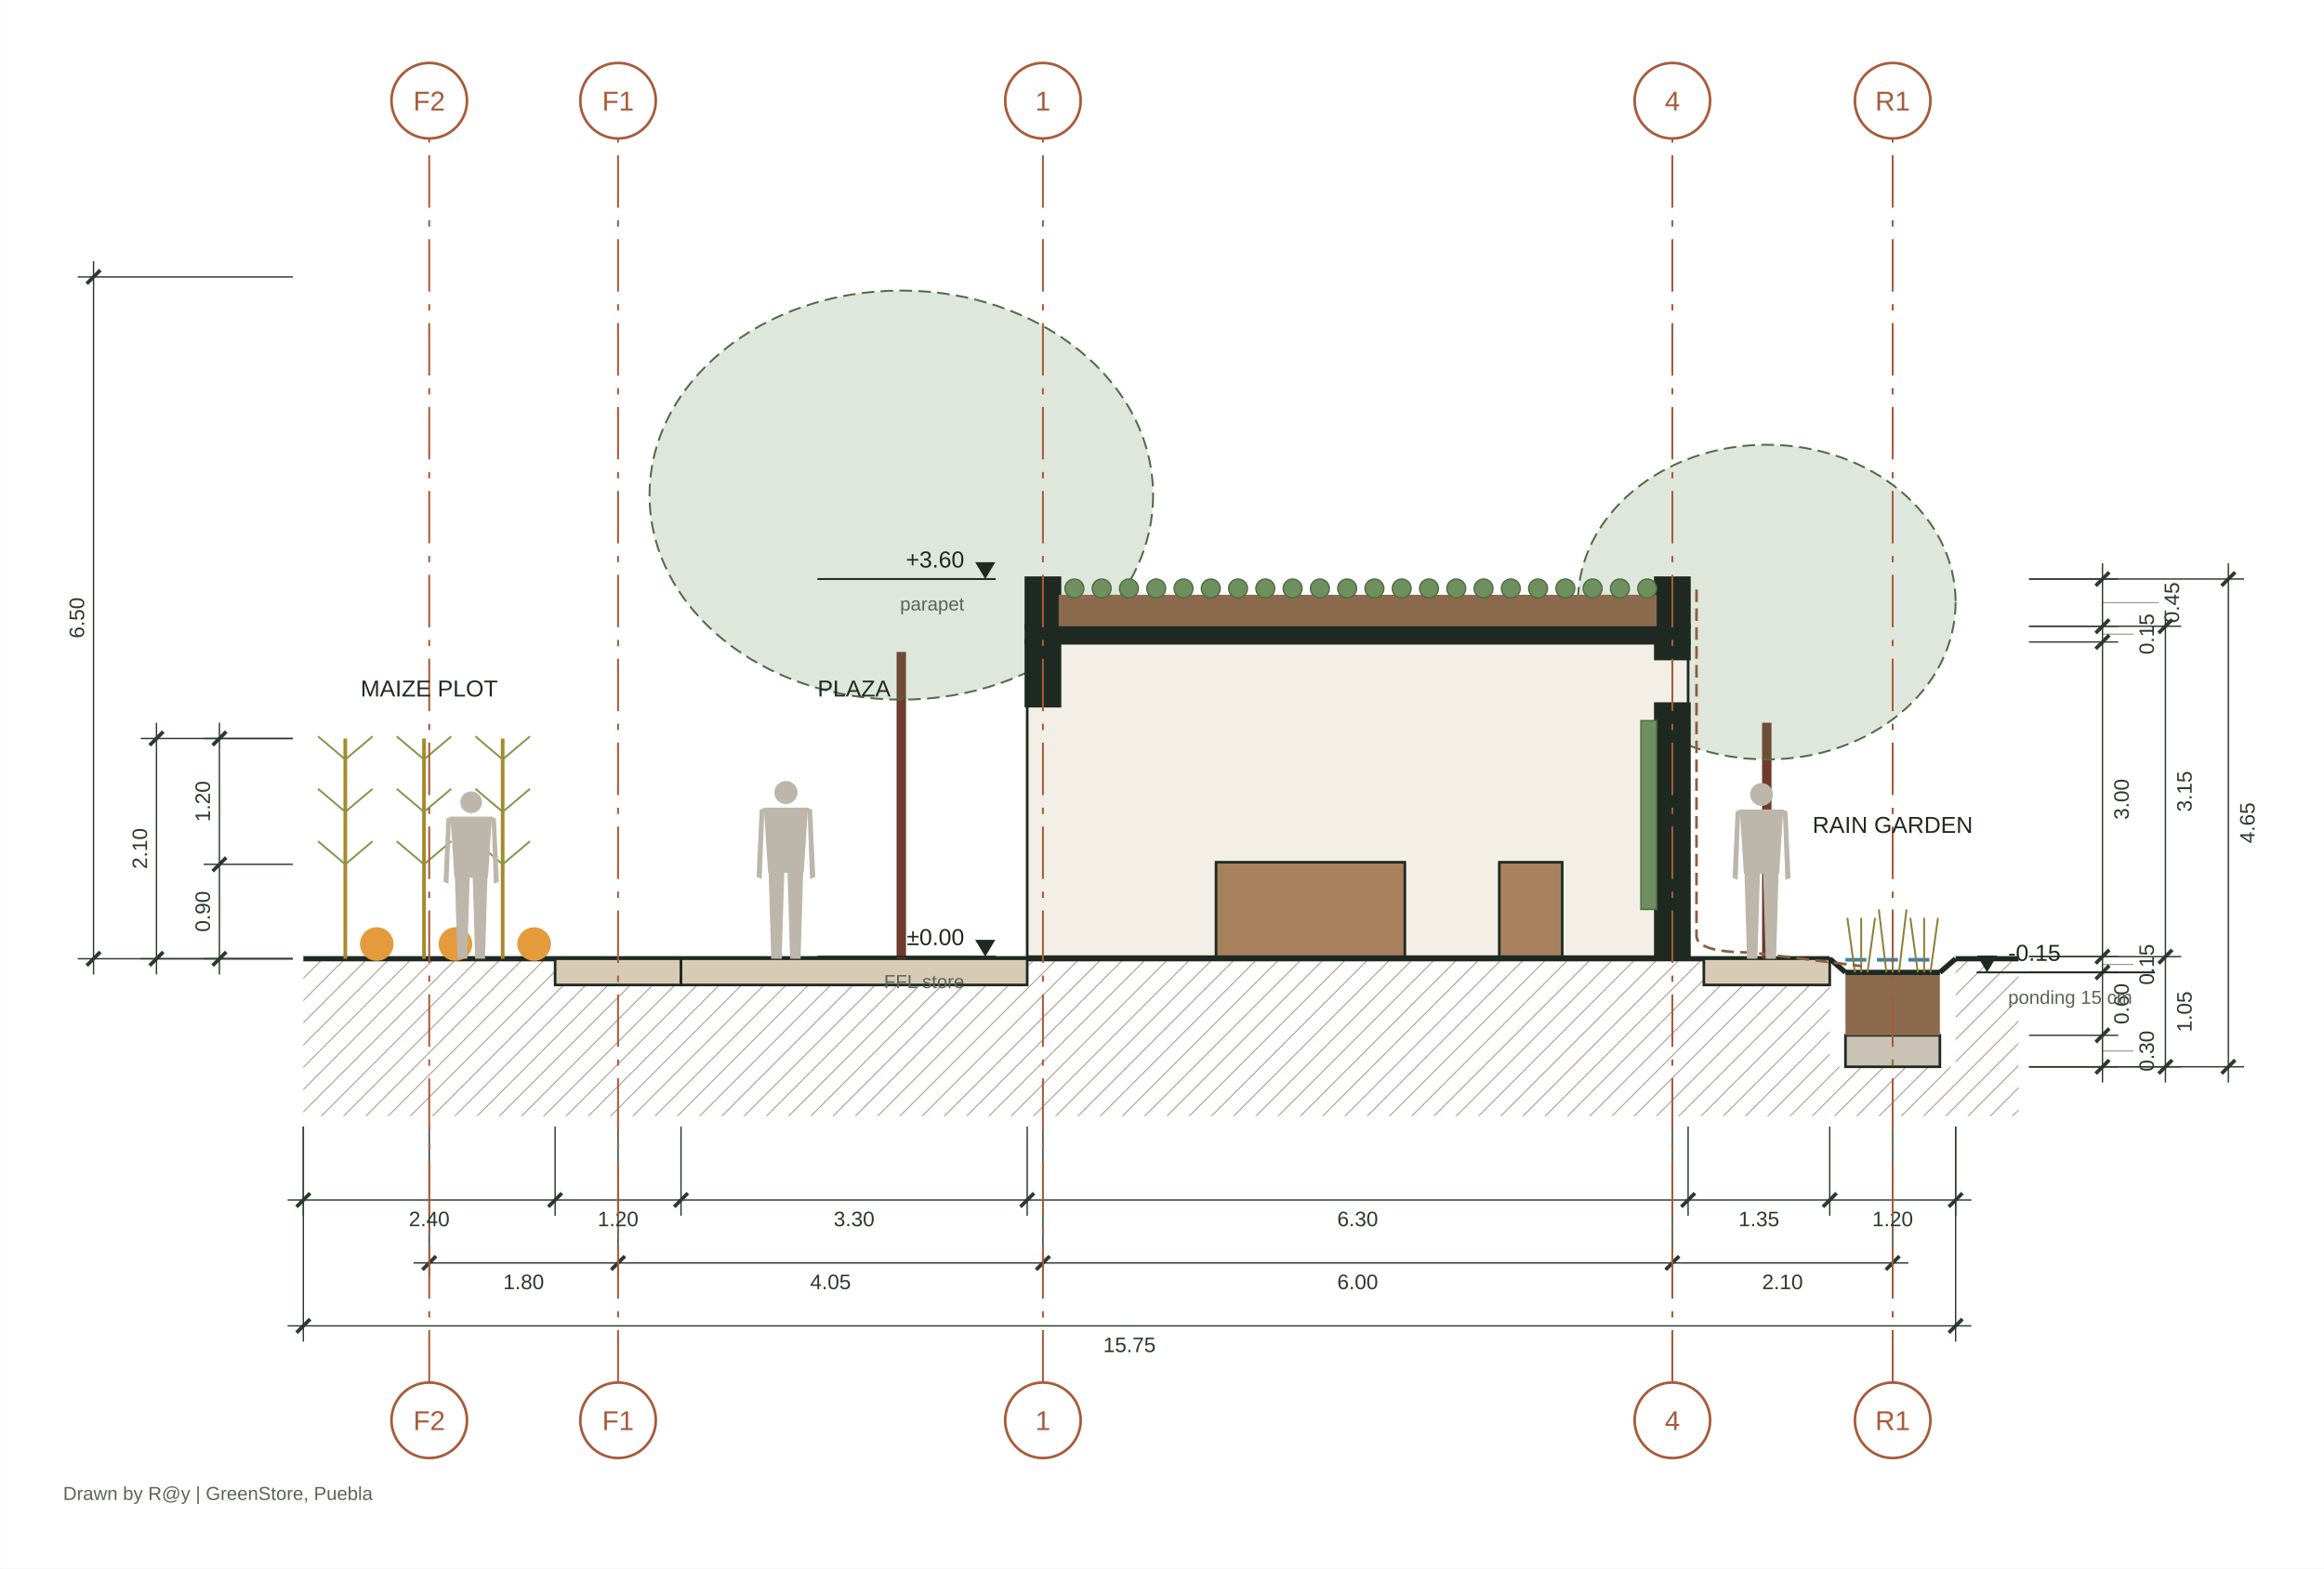
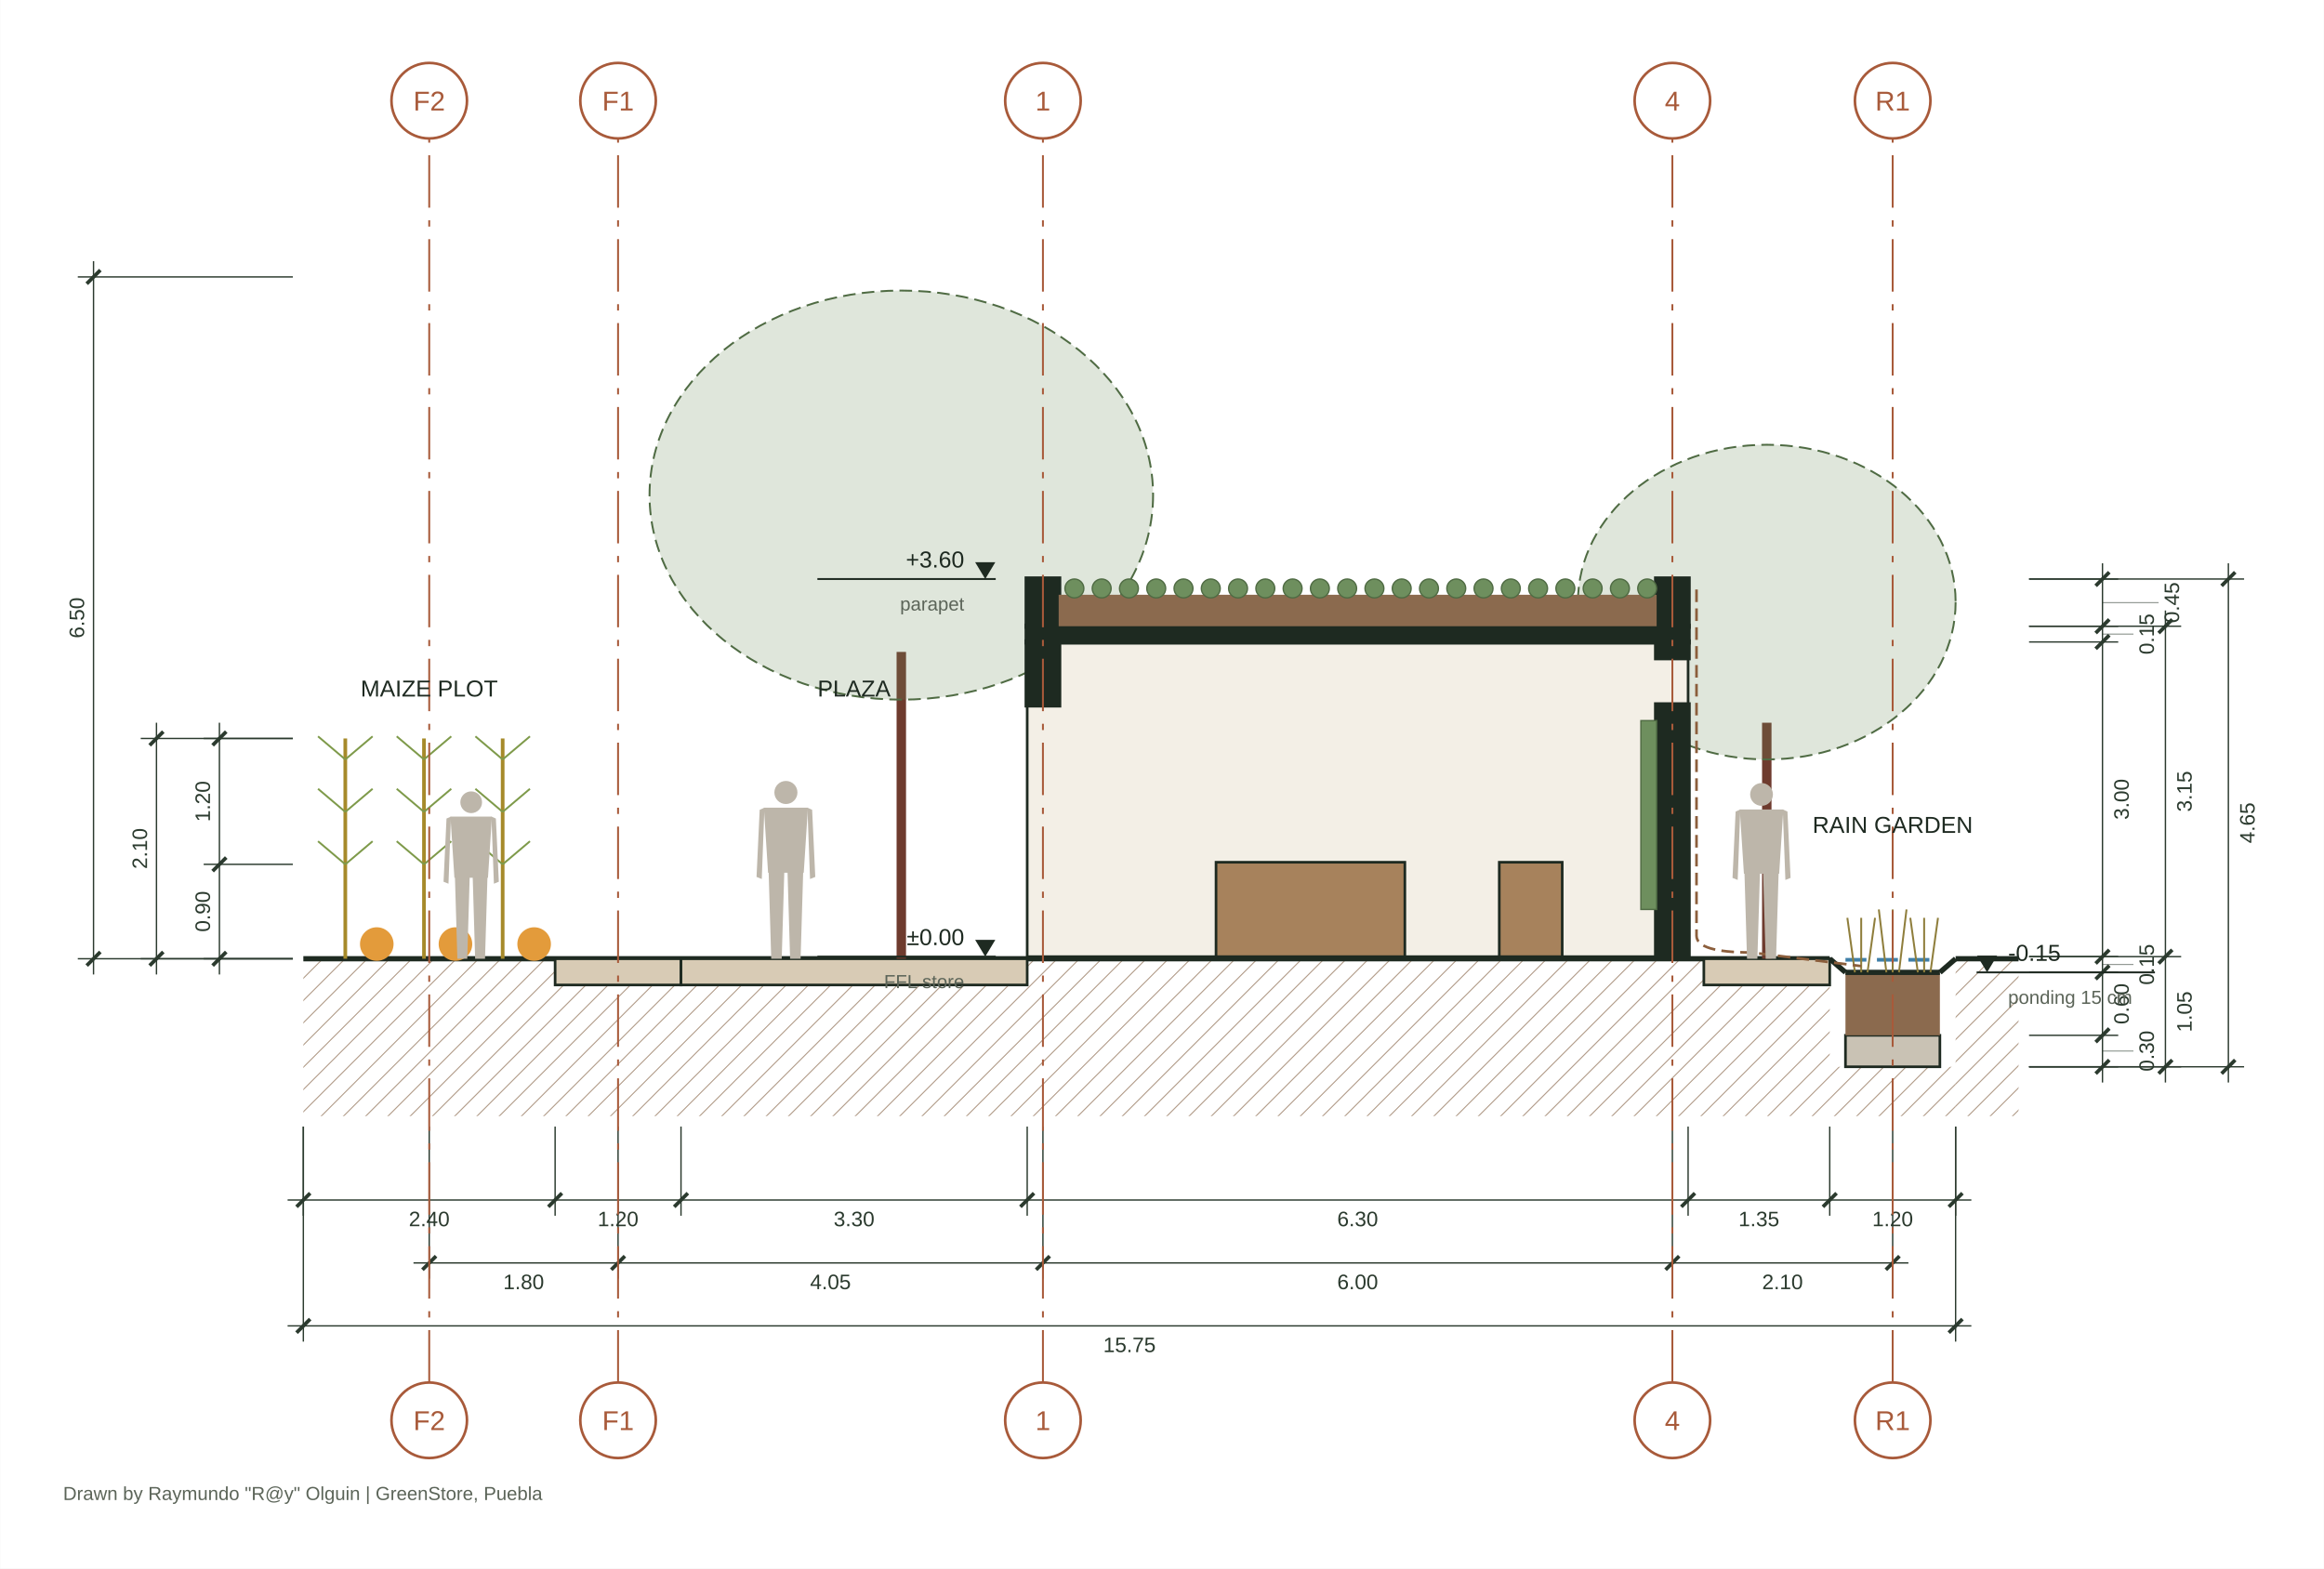
<svg xmlns="http://www.w3.org/2000/svg" viewBox="-10090 -9120 22150 14954" width="837" height="565" role="img" aria-label="Landscape section S-S along the store axis from the maize bed through the axis walk, cross walk, plaza, store with its green roof, rear walk and rain garden, with axes and three levels of dimensions and level markers">
  <defs>
    <style>
.cutfill{fill:#1E2A21;stroke:#1E2A21;stroke-width:50}
.cut{stroke:#1E2A21;stroke-width:70;stroke-dasharray:600 120 100 120;fill:none}
.heavy{stroke:#1E2A21;stroke-width:50;fill:none}
.med{stroke:#1E2A21;stroke-width:35;fill:none}
.thin{stroke:#1E2A21;stroke-width:18;fill:none}
.fine{stroke:#1E2A21;stroke-width:13;fill:none;opacity:.75}
.hidden{stroke:#1E2A21;stroke-width:18;fill:none;stroke-dasharray:120 120}
.solid{fill:#1E2A21;stroke:none}
.axis{stroke:#A85A3A;stroke-width:18;stroke-dasharray:500 120 60 120;fill:none}
.cl{stroke:#A85A3A;stroke-width:25;stroke-dasharray:500 120 60 120;fill:none}
.bubble{fill:#FFFFFF;stroke:#A85A3A;stroke-width:25}
.bubt{fill:#A85A3A;font-family:Jost, 'Helvetica Neue', Arial, sans-serif;paint-order:stroke;stroke:#FFFFFF;stroke-width:35}
.dim{stroke:#2B3A2E;stroke-width:13;fill:none}
.leader{stroke:#2B3A2E;stroke-width:9;fill:none;opacity:.6}
.tick{stroke:#2B3A2E;stroke-width:35}
.dimt{fill:#2B3A2E;font-family:Jost, 'Helvetica Neue', Arial, sans-serif;paint-order:stroke;stroke:#FFFFFF;stroke-width:50;stroke-linejoin:round}
.t{fill:#1E2A21;font-family:Jost, 'Helvetica Neue', Arial, sans-serif}
.sub{fill:#5B6458;font-family:Jost, 'Helvetica Neue', Arial, sans-serif}
.lvlt{fill:#1E2A21;font-family:Jost, 'Helvetica Neue', Arial, sans-serif;font-weight:500}
.lvll{fill:#5B6458;font-family:Jost, 'Helvetica Neue', Arial, sans-serif}
.lvltri{fill:#1E2A21}
.lvlbox{fill:#FFFFFF;stroke:#1E2A21;stroke-width:13}
.tagbox{fill:#FFFFFF;stroke:#1E2A21;stroke-width:18}
.tagt{fill:#1E2A21;font-family:Jost, 'Helvetica Neue', Arial, sans-serif;font-weight:500}
.floor{fill:#F3E7DA;stroke:none}
.tile{stroke:#E0CBB6;stroke-width:9;fill:none}
.grid600{stroke:#C79C7D;stroke-width:13;fill:none}
.wood{fill:#E9D6BC;stroke:#1E2A21;stroke-width:25}
.woodl{stroke:#B8936B;stroke-width:9;fill:none}
.stone{fill:#ECE8E0;stroke:#1E2A21;stroke-width:25}
.glass{fill:#E3EEF0;stroke:#1E2A21;stroke-width:13}
.green{fill:#6E8F5E;stroke:#4F6B43;stroke-width:13}
.greenl{fill:#C9D8BE;stroke:#4F6B43;stroke-width:18}
.soil{fill:#8B6A4E;stroke:none}
.earth{fill:url(#earth);stroke:none}
.white{fill:#FFFFFF;stroke:#1E2A21;stroke-width:25}
.paper{fill:#FBFAF6;stroke:none}
.water{stroke:#3F7FA8;stroke-width:35;fill:none}
.drip{stroke:#3F7FA8;stroke-width:35;fill:none;stroke-dasharray:35 120;stroke-linecap:round}
.drain{stroke:#8B5E3C;stroke-width:25;fill:none;stroke-dasharray:120 60}
.circuit{stroke:#55605A;stroke-width:13;fill:none;stroke-dasharray:60 60}
.light{fill:#F2D58C;stroke:#1E2A21;stroke-width:18}
.cove{stroke:#C9922E;stroke-width:50;fill:none}
.zone{stroke:none}
.path{fill:#E6DCCB;stroke:#B9A88E;stroke-width:13}
.plaza{fill:#E9C9AE;stroke:#B98E6C;stroke-width:13}
.bed{stroke:#4F6B43;stroke-width:18}
.canopy{fill:#6E8F5E;fill-opacity:.22;stroke:#4F6B43;stroke-width:18;stroke-dasharray:120 60}
</style>
    <pattern id="earth" patternUnits="userSpaceOnUse" width="150" height="150" patternTransform="rotate(45)">
      <line x1="0" y1="0" x2="0" y2="150" stroke="#8B6A4E" stroke-width="12" />
    </pattern>
  </defs>
  <rect x="-10090" y="-9120" width="22150" height="14954" fill="#FFFFFF" />
  <rect x="-7200" y="20" width="14550" height="1500" class="earth" />
  <rect x="8550" y="20" width="600" height="1500" class="earth" />
  <rect x="7350" y="1050" width="1200" height="470" class="earth" />
  <rect x="7500" y="750" width="900" height="300" class="white" style="fill:#C9C2B4" />
  <rect x="7500" y="150" width="900" height="600" class="soil" />
  <line x1="-7200" y1="20" x2="7350" y2="20" class="heavy" />
  <line x1="7350" y1="20" x2="7500" y2="150" class="heavy" />
  <line x1="7500" y1="150" x2="8400" y2="150" class="heavy" />
  <line x1="8400" y1="150" x2="8550" y2="20" class="heavy" />
  <line x1="8550" y1="20" x2="9150" y2="20" class="heavy" />
  <line x1="7500" y1="30" x2="8400" y2="30" class="water" style="stroke-dasharray:200 100" />
  <line x1="7590" y1="150" x2="7518" y2="-370" class="thin" style="stroke:#8F7E3C" />
  <line x1="7650" y1="150" x2="7650" y2="-370" class="thin" style="stroke:#8F7E3C" />
  <line x1="7710" y1="150" x2="7782" y2="-370" class="thin" style="stroke:#8F7E3C" />
  <line x1="7890" y1="150" x2="7818" y2="-450" class="thin" style="stroke:#8F7E3C" />
  <line x1="7950" y1="150" x2="7950" y2="-450" class="thin" style="stroke:#8F7E3C" />
  <line x1="8010" y1="150" x2="8082" y2="-450" class="thin" style="stroke:#8F7E3C" />
  <line x1="8190" y1="150" x2="8118" y2="-370" class="thin" style="stroke:#8F7E3C" />
  <line x1="8250" y1="150" x2="8250" y2="-370" class="thin" style="stroke:#8F7E3C" />
  <line x1="8310" y1="150" x2="8382" y2="-370" class="thin" style="stroke:#8F7E3C" />
  <line x1="-6800" y1="20" x2="-6800" y2="-2080" class="thin" style="stroke:#A68A2A;stroke-width:35" />
  <line x1="-6800" y1="-880" x2="-6540" y2="-1100" class="thin" style="stroke:#7E9A4A" />
  <line x1="-6800" y1="-880" x2="-7060" y2="-1100" class="thin" style="stroke:#7E9A4A" />
  <line x1="-6800" y1="-1380" x2="-6540" y2="-1600" class="thin" style="stroke:#7E9A4A" />
  <line x1="-6800" y1="-1380" x2="-7060" y2="-1600" class="thin" style="stroke:#7E9A4A" />
  <line x1="-6800" y1="-1880" x2="-6540" y2="-2100" class="thin" style="stroke:#7E9A4A" />
  <line x1="-6800" y1="-1880" x2="-7060" y2="-2100" class="thin" style="stroke:#7E9A4A" />
  <circle cx="-6500" cy="-120" r="160" class="green" style="fill:#E39B3B;stroke:none" />
  <line x1="-6050" y1="20" x2="-6050" y2="-2080" class="thin" style="stroke:#A68A2A;stroke-width:35" />
  <line x1="-6050" y1="-880" x2="-5790" y2="-1100" class="thin" style="stroke:#7E9A4A" />
  <line x1="-6050" y1="-880" x2="-6310" y2="-1100" class="thin" style="stroke:#7E9A4A" />
  <line x1="-6050" y1="-1380" x2="-5790" y2="-1600" class="thin" style="stroke:#7E9A4A" />
  <line x1="-6050" y1="-1380" x2="-6310" y2="-1600" class="thin" style="stroke:#7E9A4A" />
  <line x1="-6050" y1="-1880" x2="-5790" y2="-2100" class="thin" style="stroke:#7E9A4A" />
  <line x1="-6050" y1="-1880" x2="-6310" y2="-2100" class="thin" style="stroke:#7E9A4A" />
  <circle cx="-5750" cy="-120" r="160" class="green" style="fill:#E39B3B;stroke:none" />
  <line x1="-5300" y1="20" x2="-5300" y2="-2080" class="thin" style="stroke:#A68A2A;stroke-width:35" />
  <line x1="-5300" y1="-880" x2="-5040" y2="-1100" class="thin" style="stroke:#7E9A4A" />
  <line x1="-5300" y1="-880" x2="-5560" y2="-1100" class="thin" style="stroke:#7E9A4A" />
  <line x1="-5300" y1="-1380" x2="-5040" y2="-1600" class="thin" style="stroke:#7E9A4A" />
  <line x1="-5300" y1="-1380" x2="-5560" y2="-1600" class="thin" style="stroke:#7E9A4A" />
  <line x1="-5300" y1="-1880" x2="-5040" y2="-2100" class="thin" style="stroke:#7E9A4A" />
  <line x1="-5300" y1="-1880" x2="-5560" y2="-2100" class="thin" style="stroke:#7E9A4A" />
  <circle cx="-5000" cy="-120" r="160" class="green" style="fill:#E39B3B;stroke:none" />
  <rect x="-4800" y="20" width="1200" height="250" class="white" style="fill:#D8CBB5" />
  <rect x="-3600" y="20" width="3300" height="250" class="white" style="fill:#D8CBB5" />
  <rect x="6150" y="20" width="1200" height="250" class="white" style="fill:#D8CBB5" />
  <line x1="-1500" y1="20" x2="-1500" y2="-2905" class="heavy" style="stroke:#6E3B2E;stroke-width:90" />
  <ellipse cx="-1500" cy="-4400" rx="2400" ry="1950" class="canopy" />
  <line x1="6750" y1="20" x2="6750" y2="-2230" class="heavy" style="stroke:#6E3B2E;stroke-width:90" />
  <ellipse cx="6750" cy="-3380" rx="1800" ry="1500" class="canopy" />
  <rect x="-300" y="-3000" width="6300" height="3000" class="white" style="fill:#F3EFE6" />
  <rect x="-300" y="-3000" width="300" height="600" class="cutfill" />
  <rect x="5700" y="-2400" width="300" height="2400" class="cutfill" />
  <rect x="5700" y="-3000" width="300" height="150" class="cutfill" />
  <rect x="-300" y="-3150" width="6300" height="150" class="cutfill" />
  <rect x="-300" y="-3600" width="300" height="450" class="cutfill" />
  <rect x="5700" y="-3600" width="300" height="450" class="cutfill" />
  <rect x="0" y="-3450" width="5700" height="300" class="soil" />
  <circle cx="150" cy="-3510" r="90" class="green" />
  <circle cx="410" cy="-3510" r="90" class="green" />
  <circle cx="670" cy="-3510" r="90" class="green" />
  <circle cx="930" cy="-3510" r="90" class="green" />
  <circle cx="1190" cy="-3510" r="90" class="green" />
  <circle cx="1450" cy="-3510" r="90" class="green" />
  <circle cx="1710" cy="-3510" r="90" class="green" />
  <circle cx="1970" cy="-3510" r="90" class="green" />
  <circle cx="2230" cy="-3510" r="90" class="green" />
  <circle cx="2490" cy="-3510" r="90" class="green" />
  <circle cx="2750" cy="-3510" r="90" class="green" />
  <circle cx="3010" cy="-3510" r="90" class="green" />
  <circle cx="3270" cy="-3510" r="90" class="green" />
  <circle cx="3530" cy="-3510" r="90" class="green" />
  <circle cx="3790" cy="-3510" r="90" class="green" />
  <circle cx="4050" cy="-3510" r="90" class="green" />
  <circle cx="4310" cy="-3510" r="90" class="green" />
  <circle cx="4570" cy="-3510" r="90" class="green" />
  <circle cx="4830" cy="-3510" r="90" class="green" />
  <circle cx="5090" cy="-3510" r="90" class="green" />
  <circle cx="5350" cy="-3510" r="90" class="green" />
  <circle cx="5610" cy="-3510" r="90" class="green" />
  <rect x="1500" y="-900" width="1800" height="900" class="white" style="fill:#A7825C" />
  <rect x="4200" y="-900" width="600" height="900" class="white" style="fill:#A7825C" />
  <rect x="5550" y="-2250" width="150" height="1800" class="green" />
  <path d="M6080,-3500 L6080,-200 Q6080,-40 6600,-40 L7650,90" class="drain" />
  <circle cx="-2600" cy="-1565" r="110" class="white" style="fill:#BDB6AA;stroke:none" />
  <polygon points="-2810,-1420 -2390,-1420 -2430,-800 -2770,-800" class="white" style="fill:#BDB6AA;stroke:none" />
  <polygon points="-2765,-820 -2615,-820 -2640,20 -2740,20" class="white" style="fill:#BDB6AA;stroke:none" />
  <polygon points="-2585,-820 -2435,-820 -2460,20 -2560,20" class="white" style="fill:#BDB6AA;stroke:none" />
  <polygon points="-2850,-1400 -2805,-1420 -2830,-740 -2880,-760" class="white" style="fill:#BDB6AA;stroke:none" />
  <polygon points="-2350,-1400 -2395,-1420 -2370,-740 -2320,-760" class="white" style="fill:#BDB6AA;stroke:none" />
  <circle cx="-5600" cy="-1471.8" r="103.5" class="white" style="fill:#BDB6AA;stroke:none" />
  <polygon points="-5797.6,-1335.3 -5402.4,-1335.3 -5440,-751.8 -5760,-751.8" class="white" style="fill:#BDB6AA;stroke:none" />
  <polygon points="-5755.3,-770.6 -5614.1,-770.6 -5637.6,20 -5731.8,20" class="white" style="fill:#BDB6AA;stroke:none" />
  <polygon points="-5585.9,-770.6 -5444.7,-770.6 -5468.2,20 -5562.4,20" class="white" style="fill:#BDB6AA;stroke:none" />
  <polygon points="-5835.3,-1316.5 -5792.9,-1335.3 -5816.5,-695.3 -5863.5,-714.1" class="white" style="fill:#BDB6AA;stroke:none" />
  <polygon points="-5364.7,-1316.5 -5407.1,-1335.3 -5383.5,-695.3 -5336.5,-714.1" class="white" style="fill:#BDB6AA;stroke:none" />
  <circle cx="6700" cy="-1546.4" r="108.7" class="white" style="fill:#BDB6AA;stroke:none" />
  <polygon points="6492.5,-1403.1 6907.5,-1403.1 6868,-790.4 6532,-790.4" class="white" style="fill:#BDB6AA;stroke:none" />
  <polygon points="6536.9,-810.1 6685.2,-810.1 6660.5,20 6561.6,20" class="white" style="fill:#BDB6AA;stroke:none" />
  <polygon points="6714.8,-810.1 6863.1,-810.1 6838.4,20 6739.5,20" class="white" style="fill:#BDB6AA;stroke:none" />
  <polygon points="6452.9,-1383.3 6497.4,-1403.1 6472.7,-731.1 6423.3,-750.8" class="white" style="fill:#BDB6AA;stroke:none" />
  <polygon points="6947.1,-1383.3 6902.6,-1403.1 6927.3,-731.1 6976.7,-750.8" class="white" style="fill:#BDB6AA;stroke:none" />
  <line x1="-7350" y1="2320" x2="8700" y2="2320" class="dim" />
  <line x1="-7200" y1="1620" x2="-7200" y2="2470" class="dim" />
  <line x1="-7265" y1="2385" x2="-7135" y2="2255" class="tick" />
  <line x1="-4800" y1="1620" x2="-4800" y2="2470" class="dim" />
  <line x1="-4865" y1="2385" x2="-4735" y2="2255" class="tick" />
  <line x1="-3600" y1="1620" x2="-3600" y2="2470" class="dim" />
  <line x1="-3665" y1="2385" x2="-3535" y2="2255" class="tick" />
  <line x1="-300" y1="1620" x2="-300" y2="2470" class="dim" />
  <line x1="-365" y1="2385" x2="-235" y2="2255" class="tick" />
  <line x1="6000" y1="1620" x2="6000" y2="2470" class="dim" />
  <line x1="5935" y1="2385" x2="6065" y2="2255" class="tick" />
  <line x1="7350" y1="1620" x2="7350" y2="2470" class="dim" />
  <line x1="7285" y1="2385" x2="7415" y2="2255" class="tick" />
  <line x1="8550" y1="1620" x2="8550" y2="2470" class="dim" />
  <line x1="8485" y1="2385" x2="8615" y2="2255" class="tick" />
  <text x="-6000" y="2570" text-anchor="middle" class="dimt" style="font-size:200px">2.40</text>
  <text x="-4200" y="2570" text-anchor="middle" class="dimt" style="font-size:200px">1.20</text>
  <text x="-1950" y="2570" text-anchor="middle" class="dimt" style="font-size:200px">3.30</text>
  <text x="2850" y="2570" text-anchor="middle" class="dimt" style="font-size:200px">6.30</text>
  <text x="6675" y="2570" text-anchor="middle" class="dimt" style="font-size:200px">1.35</text>
  <text x="7950" y="2570" text-anchor="middle" class="dimt" style="font-size:200px">1.20</text>
  <line x1="-6150" y1="2920" x2="8100" y2="2920" class="dim" />
  <line x1="-6000" y1="1620" x2="-6000" y2="3070" class="dim" />
  <line x1="-6065" y1="2985" x2="-5935" y2="2855" class="tick" />
  <line x1="-4200" y1="1620" x2="-4200" y2="3070" class="dim" />
  <line x1="-4265" y1="2985" x2="-4135" y2="2855" class="tick" />
  <line x1="-150" y1="1620" x2="-150" y2="3070" class="dim" />
  <line x1="-215" y1="2985" x2="-85" y2="2855" class="tick" />
  <line x1="5850" y1="1620" x2="5850" y2="3070" class="dim" />
  <line x1="5785" y1="2985" x2="5915" y2="2855" class="tick" />
  <line x1="7950" y1="1620" x2="7950" y2="3070" class="dim" />
  <line x1="7885" y1="2985" x2="8015" y2="2855" class="tick" />
  <text x="-5100" y="3170" text-anchor="middle" class="dimt" style="font-size:200px">1.80</text>
  <text x="-2175" y="3170" text-anchor="middle" class="dimt" style="font-size:200px">4.05</text>
  <text x="2850" y="3170" text-anchor="middle" class="dimt" style="font-size:200px">6.00</text>
  <text x="6900" y="3170" text-anchor="middle" class="dimt" style="font-size:200px">2.10</text>
  <line x1="-7350" y1="3520" x2="8700" y2="3520" class="dim" />
  <line x1="-7200" y1="1620" x2="-7200" y2="3670" class="dim" />
  <line x1="-7265" y1="3585" x2="-7135" y2="3455" class="tick" />
  <line x1="8550" y1="1620" x2="8550" y2="3670" class="dim" />
  <line x1="8485" y1="3585" x2="8615" y2="3455" class="tick" />
  <text x="675" y="3770" text-anchor="middle" class="dimt" style="font-size:200px">15.75</text>
  <line x1="9950" y1="1200" x2="9950" y2="-3750" class="dim" />
  <line x1="9250" y1="1050" x2="10100" y2="1050" class="dim" />
  <line x1="9885" y1="1115" x2="10015" y2="985" class="tick" />
  <line x1="9250" y1="750" x2="10100" y2="750" class="dim" />
  <line x1="9885" y1="815" x2="10015" y2="685" class="tick" />
  <line x1="9250" y1="150" x2="10100" y2="150" class="dim" />
  <line x1="9885" y1="215" x2="10015" y2="85" class="tick" />
  <line x1="9250" y1="0" x2="10100" y2="0" class="dim" />
  <line x1="9885" y1="65" x2="10015" y2="-65" class="tick" />
  <line x1="9250" y1="-3000" x2="10100" y2="-3000" class="dim" />
  <line x1="9885" y1="-2935" x2="10015" y2="-3065" class="tick" />
  <line x1="9250" y1="-3150" x2="10100" y2="-3150" class="dim" />
  <line x1="9885" y1="-3085" x2="10015" y2="-3215" class="tick" />
  <line x1="9250" y1="-3600" x2="10100" y2="-3600" class="dim" />
  <line x1="9885" y1="-3535" x2="10015" y2="-3665" class="tick" />
  <text x="10440" y="900" text-anchor="middle" class="dimt" style="font-size:200px" transform="rotate(-90 10440 900)">0.30</text>
  <line x1="9950" y1="900" x2="10245" y2="900" class="leader" />
  <text x="10200" y="450" text-anchor="middle" class="dimt" style="font-size:200px" transform="rotate(-90 10200 450)">0.60</text>
  <text x="10440" y="75" text-anchor="middle" class="dimt" style="font-size:200px" transform="rotate(-90 10440 75)">0.15</text>
  <line x1="9950" y1="75" x2="10245" y2="75" class="leader" />
  <text x="10200" y="-1500" text-anchor="middle" class="dimt" style="font-size:200px" transform="rotate(-90 10200 -1500)">3.00</text>
  <text x="10440" y="-3075" text-anchor="middle" class="dimt" style="font-size:200px" transform="rotate(-90 10440 -3075)">0.15</text>
  <line x1="9950" y1="-3075" x2="10245" y2="-3075" class="leader" />
  <text x="10680" y="-3375" text-anchor="middle" class="dimt" style="font-size:200px" transform="rotate(-90 10680 -3375)">0.45</text>
  <line x1="9950" y1="-3375" x2="10485" y2="-3375" class="leader" />
  <line x1="10550" y1="1200" x2="10550" y2="-3300" class="dim" />
  <line x1="9250" y1="1050" x2="10700" y2="1050" class="dim" />
  <line x1="10485" y1="1115" x2="10615" y2="985" class="tick" />
  <line x1="9250" y1="0" x2="10700" y2="0" class="dim" />
  <line x1="10485" y1="65" x2="10615" y2="-65" class="tick" />
  <line x1="9250" y1="-3150" x2="10700" y2="-3150" class="dim" />
  <line x1="10485" y1="-3085" x2="10615" y2="-3215" class="tick" />
  <text x="10800" y="525" text-anchor="middle" class="dimt" style="font-size:200px" transform="rotate(-90 10800 525)">1.05</text>
  <text x="10800" y="-1575" text-anchor="middle" class="dimt" style="font-size:200px" transform="rotate(-90 10800 -1575)">3.15</text>
  <line x1="11150" y1="1200" x2="11150" y2="-3750" class="dim" />
  <line x1="9250" y1="1050" x2="11300" y2="1050" class="dim" />
  <line x1="11085" y1="1115" x2="11215" y2="985" class="tick" />
  <line x1="9250" y1="-3600" x2="11300" y2="-3600" class="dim" />
  <line x1="11085" y1="-3535" x2="11215" y2="-3665" class="tick" />
  <text x="11400" y="-1275" text-anchor="middle" class="dimt" style="font-size:200px" transform="rotate(-90 11400 -1275)">4.65</text>
  <line x1="-8000" y1="170" x2="-8000" y2="-2230" class="dim" />
  <line x1="-7300" y1="20" x2="-8150" y2="20" class="dim" />
  <line x1="-8065" y1="85" x2="-7935" y2="-45" class="tick" />
  <line x1="-7300" y1="-880" x2="-8150" y2="-880" class="dim" />
  <line x1="-8065" y1="-815" x2="-7935" y2="-945" class="tick" />
  <line x1="-7300" y1="-2080" x2="-8150" y2="-2080" class="dim" />
  <line x1="-8065" y1="-2015" x2="-7935" y2="-2145" class="tick" />
  <text x="-8090" y="-430" text-anchor="middle" class="dimt" style="font-size:200px" transform="rotate(-90 -8090 -430)">0.90</text>
  <text x="-8090" y="-1480" text-anchor="middle" class="dimt" style="font-size:200px" transform="rotate(-90 -8090 -1480)">1.20</text>
  <line x1="-8600" y1="170" x2="-8600" y2="-2230" class="dim" />
  <line x1="-7300" y1="20" x2="-8750" y2="20" class="dim" />
  <line x1="-8665" y1="85" x2="-8535" y2="-45" class="tick" />
  <line x1="-7300" y1="-2080" x2="-8750" y2="-2080" class="dim" />
  <line x1="-8665" y1="-2015" x2="-8535" y2="-2145" class="tick" />
  <text x="-8690" y="-1030" text-anchor="middle" class="dimt" style="font-size:200px" transform="rotate(-90 -8690 -1030)">2.10</text>
  <line x1="-9200" y1="170" x2="-9200" y2="-6630" class="dim" />
  <line x1="-7300" y1="20" x2="-9350" y2="20" class="dim" />
  <line x1="-9265" y1="85" x2="-9135" y2="-45" class="tick" />
  <line x1="-7300" y1="-6480" x2="-9350" y2="-6480" class="dim" />
  <line x1="-9265" y1="-6415" x2="-9135" y2="-6545" class="tick" />
  <text x="-9290" y="-3230" text-anchor="middle" class="dimt" style="font-size:200px" transform="rotate(-90 -9290 -3230)">6.50</text>
  <line x1="-6000" y1="4060" x2="-6000" y2="-7800" class="axis" />
  <circle cx="-6000" cy="4420" r="360" class="bubble" />
  <text x="-6000" y="4513.6" text-anchor="middle" class="bubt" style="font-size:260px;font-weight:500">F2</text>
  <circle cx="-6000" cy="-8160" r="360" class="bubble" />
  <text x="-6000" y="-8066.4" text-anchor="middle" class="bubt" style="font-size:260px;font-weight:500">F2</text>
  <line x1="-4200" y1="4060" x2="-4200" y2="-7800" class="axis" />
  <circle cx="-4200" cy="4420" r="360" class="bubble" />
  <text x="-4200" y="4513.6" text-anchor="middle" class="bubt" style="font-size:260px;font-weight:500">F1</text>
  <circle cx="-4200" cy="-8160" r="360" class="bubble" />
  <text x="-4200" y="-8066.4" text-anchor="middle" class="bubt" style="font-size:260px;font-weight:500">F1</text>
  <line x1="-150" y1="4060" x2="-150" y2="-7800" class="axis" />
  <circle cx="-150" cy="4420" r="360" class="bubble" />
  <text x="-150" y="4513.6" text-anchor="middle" class="bubt" style="font-size:260px;font-weight:500">1</text>
  <circle cx="-150" cy="-8160" r="360" class="bubble" />
  <text x="-150" y="-8066.4" text-anchor="middle" class="bubt" style="font-size:260px;font-weight:500">1</text>
  <line x1="5850" y1="4060" x2="5850" y2="-7800" class="axis" />
  <circle cx="5850" cy="4420" r="360" class="bubble" />
  <text x="5850" y="4513.6" text-anchor="middle" class="bubt" style="font-size:260px;font-weight:500">4</text>
  <circle cx="5850" cy="-8160" r="360" class="bubble" />
  <text x="5850" y="-8066.4" text-anchor="middle" class="bubt" style="font-size:260px;font-weight:500">4</text>
  <line x1="7950" y1="4060" x2="7950" y2="-7800" class="axis" />
  <circle cx="7950" cy="4420" r="360" class="bubble" />
  <text x="7950" y="4513.6" text-anchor="middle" class="bubt" style="font-size:260px;font-weight:500">R1</text>
  <circle cx="7950" cy="-8160" r="360" class="bubble" />
  <text x="7950" y="-8066.4" text-anchor="middle" class="bubt" style="font-size:260px;font-weight:500">R1</text>
  <line x1="-600" y1="0" x2="-2300" y2="0" class="thin" />
  <polygon points="-700,0 -796,-160 -604,-160" class="lvltri" />
  <text x="-900" y="-110" text-anchor="end" class="lvlt" style="font-size:220px">±0.00</text>
  <text x="-900" y="300" text-anchor="end" class="lvll" style="font-size:180.4px">FFL store</text>
  <line x1="-600" y1="-3600" x2="-2300" y2="-3600" class="thin" />
  <polygon points="-700,-3600 -796,-3760 -604,-3760" class="lvltri" />
  <text x="-900" y="-3710" text-anchor="end" class="lvlt" style="font-size:220px">+3.60</text>
  <text x="-900" y="-3300" text-anchor="end" class="lvll" style="font-size:180.4px">parapet</text>
  <line x1="8750" y1="150" x2="10450" y2="150" class="thin" />
  <polygon points="8850,150 8754,-10 8946,-10" class="lvltri" />
  <text x="9050" y="40" text-anchor="start" class="lvlt" style="font-size:220px">-0.15</text>
  <text x="9050" y="450" text-anchor="start" class="lvll" style="font-size:180.4px">ponding 15 cm</text>
  <text x="-6000" y="-2480" text-anchor="middle" class="t" style="font-size:220px;font-weight:500">MAIZE PLOT</text>
  <text x="-1950" y="-2480" text-anchor="middle" class="t" style="font-size:220px;font-weight:500">PLAZA</text>
  <text x="7950" y="-1180" text-anchor="middle" class="t" style="font-size:220px;font-weight:500">RAIN GARDEN</text>
-   <text x="-9490" y="5180" text-anchor="start" class="sub" style="font-size:180px">Drawn by R@y  |  GreenStore, Puebla</text>
+   <text x="-9490" y="5180" text-anchor="start" class="sub" style="font-size:180px">Drawn by Raymundo "R@y" Olguin  |  GreenStore, Puebla</text>
</svg>
